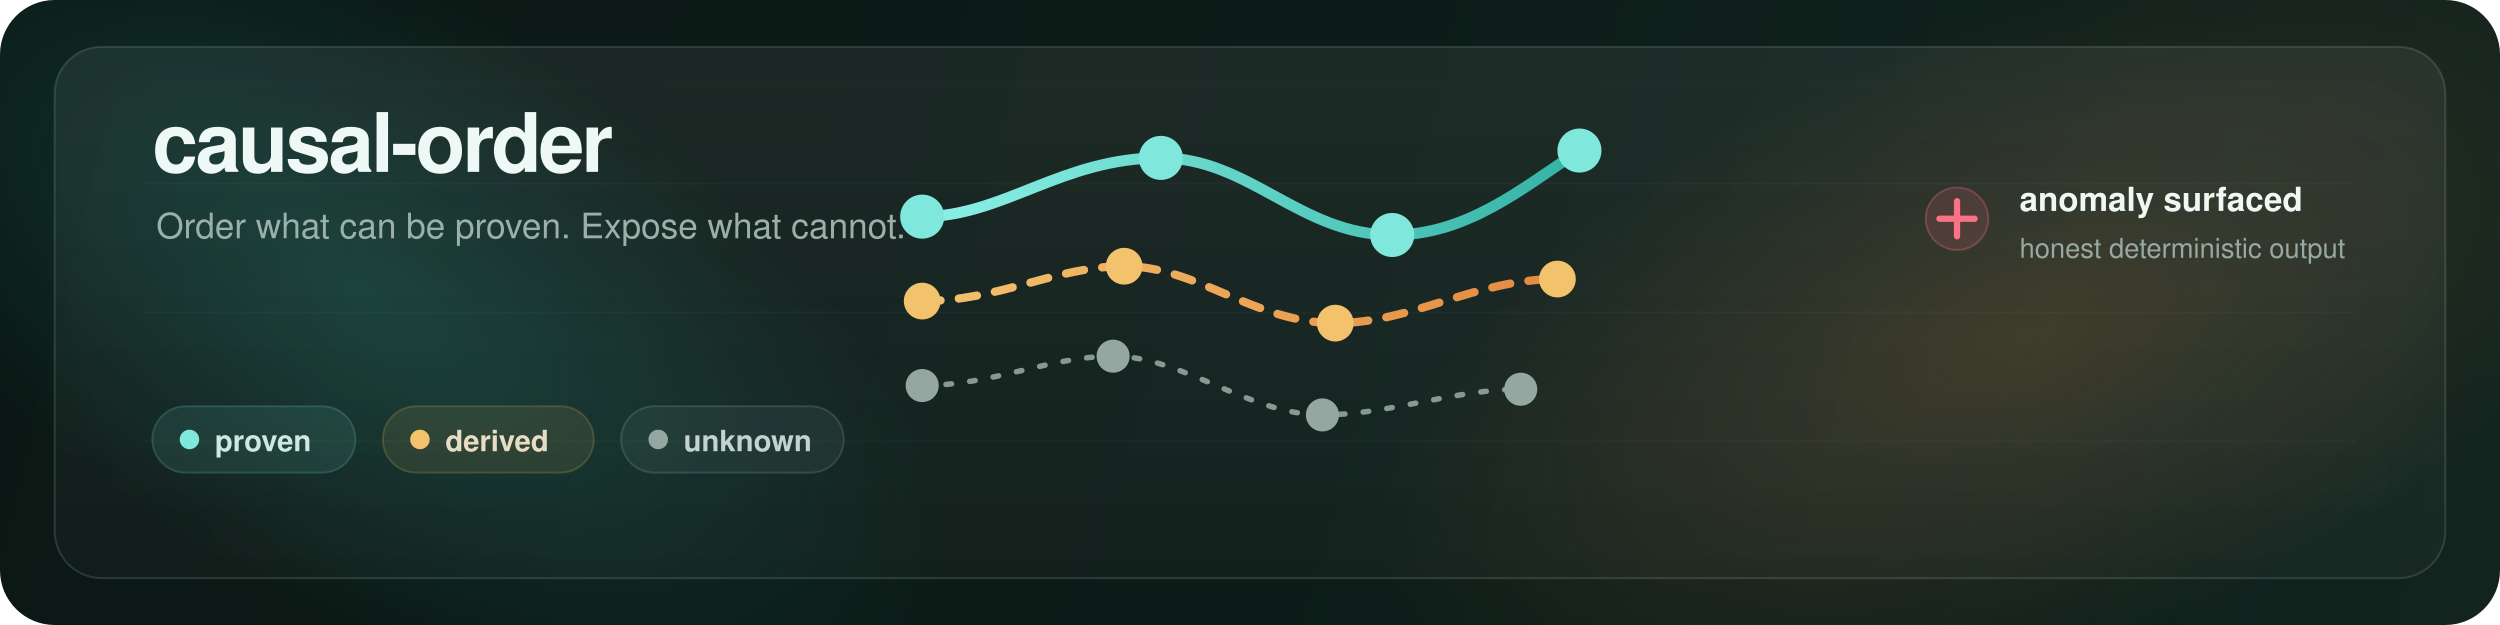
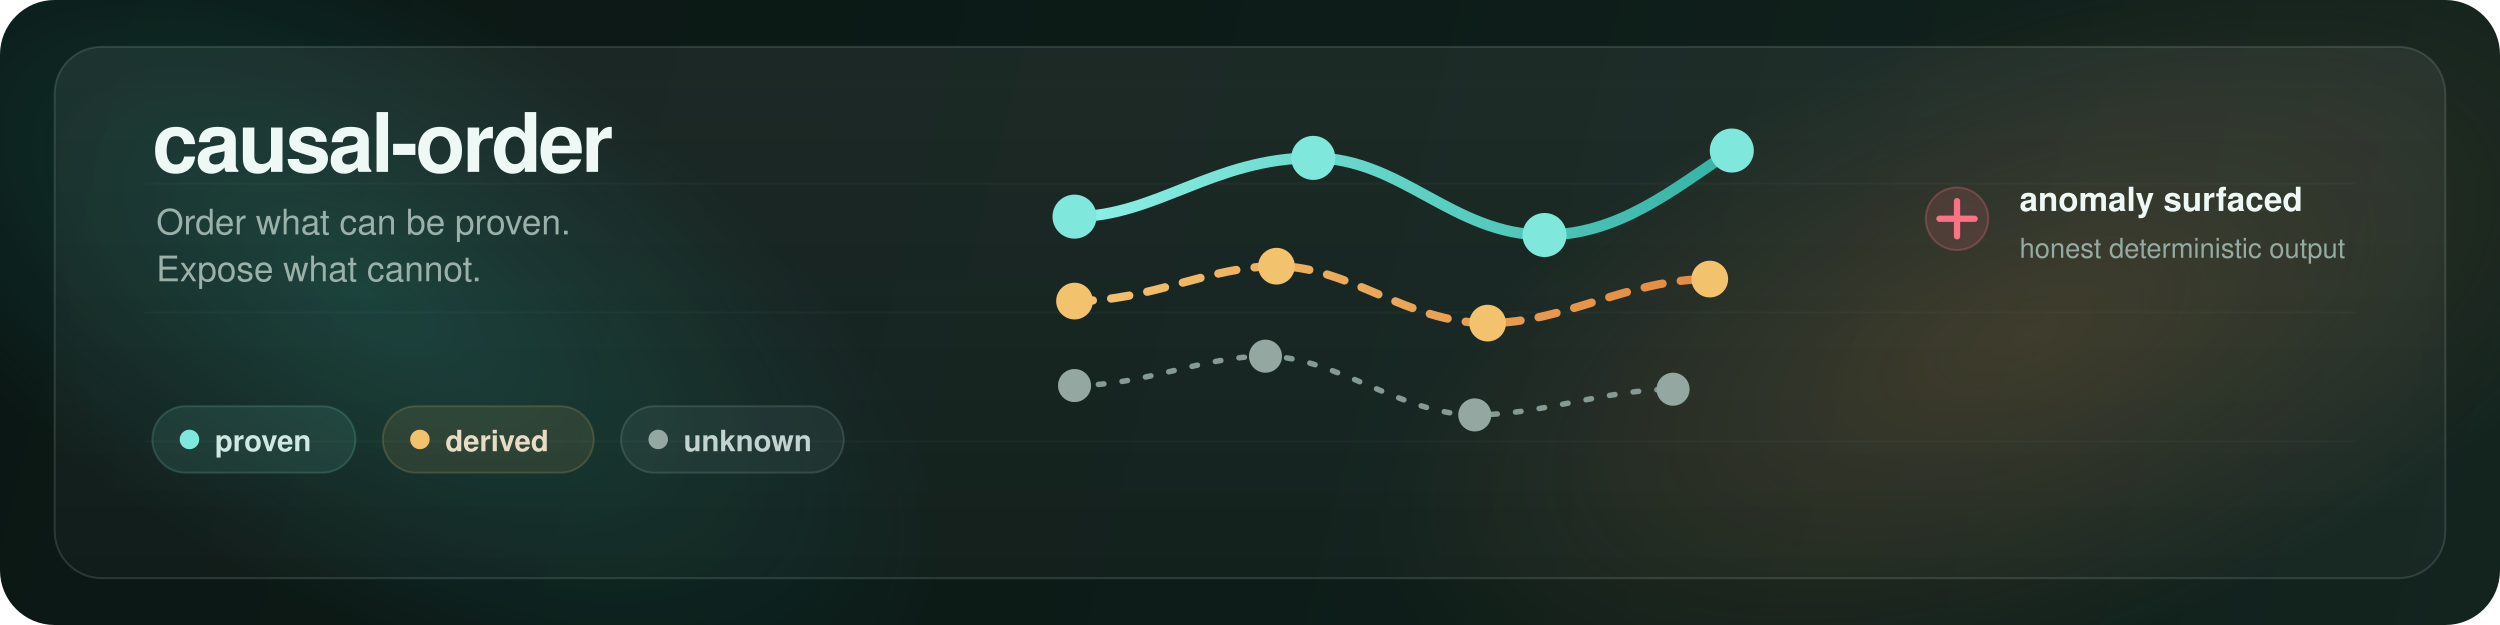
<svg xmlns="http://www.w3.org/2000/svg" width="1280" height="320" viewBox="0 0 1280 320" fill="none" role="img" aria-labelledby="title desc">
  <defs>
    <linearGradient id="bg" x1="0" y1="0" x2="1280" y2="320" gradientUnits="userSpaceOnUse">
      <stop offset="0" stop-color="#0B1714" />
      <stop offset="0.52" stop-color="#0D1C18" />
      <stop offset="1" stop-color="#13241F" />
    </linearGradient>
    <radialGradient id="glowLeft" cx="0" cy="0" r="1" gradientUnits="userSpaceOnUse" gradientTransform="translate(188 150) rotate(31.233) scale(332.156 154.719)">
      <stop stop-color="#1FA092" stop-opacity="0.24" />
      <stop offset="1" stop-color="#1FA092" stop-opacity="0" />
    </radialGradient>
    <radialGradient id="glowRight" cx="0" cy="0" r="1" gradientUnits="userSpaceOnUse" gradientTransform="translate(1036 172) rotate(158.909) scale(350.771 163.387)">
      <stop stop-color="#E38A41" stop-opacity="0.18" />
      <stop offset="1" stop-color="#E38A41" stop-opacity="0" />
    </radialGradient>
    <linearGradient id="panel" x1="0" y1="0" x2="0" y2="1">
      <stop stop-color="rgba(255,255,255,0.06)" />
      <stop offset="1" stop-color="rgba(255,255,255,0.02)" />
    </linearGradient>
    <linearGradient id="proven" x1="0" y1="0" x2="1" y2="0">
      <stop stop-color="#8CF1E6" />
      <stop offset="1" stop-color="#34B3A5" />
    </linearGradient>
    <linearGradient id="derived" x1="0" y1="0" x2="1" y2="0">
      <stop stop-color="#F3C26D" />
      <stop offset="1" stop-color="#E38A41" />
    </linearGradient>
    <filter id="softShadow" x="-40" y="-40" width="1360" height="400" filterUnits="userSpaceOnUse" color-interpolation-filters="sRGB">
      <feDropShadow dx="0" dy="18" stdDeviation="24" flood-color="#040909" flood-opacity="0.32" />
    </filter>
  </defs>
  <rect width="1280" height="320" rx="28" fill="url(#bg)" />
  <rect width="1280" height="320" rx="28" fill="url(#glowLeft)" />
  <rect width="1280" height="320" rx="28" fill="url(#glowRight)" />
  <g filter="url(#softShadow)">
    <rect x="28" y="24" width="1224" height="272" rx="24" fill="url(#panel)" stroke="rgba(214,239,233,0.14)" />
  </g>
  <g opacity="0.24">
    <path d="M74 94H1206" stroke="rgba(214,239,233,0.12)" stroke-width="1" />
    <path d="M74 160H1206" stroke="rgba(214,239,233,0.12)" stroke-width="1" />
    <path d="M74 226H1206" stroke="rgba(214,239,233,0.12)" stroke-width="1" />
  </g>
  <g>
    <text x="78" y="88" fill="#EEF8F4" font-family="Segoe UI, Helvetica, Arial, sans-serif" font-size="42" font-weight="700" letter-spacing="-1.5">causal-order</text>
-     <text x="80" y="122" fill="#9AB0A8" font-family="Segoe UI, Helvetica, Arial, sans-serif" font-size="18" font-weight="500">Order what can be proven. Expose what cannot.</text>
+     <text x="80" y="120" fill="#9AB0A8" font-family="Segoe UI, Helvetica, Arial, sans-serif" font-size="18" font-weight="500">
+       <tspan x="80" dy="0">Order what can be proven.</tspan>
+       <tspan x="80" dy="24">Expose what cannot.</tspan>
+     </text>
  </g>
  <g>
    <rect x="78" y="208" width="104" height="34" rx="17" fill="rgba(127,231,219,0.10)" stroke="rgba(127,231,219,0.18)" />
    <circle cx="97" cy="225" r="5" fill="#7FE7DB" />
    <text x="110" y="231" fill="#CFE9E2" font-family="Segoe UI, Helvetica, Arial, sans-serif" font-size="15" font-weight="600">proven</text>
    <rect x="196" y="208" width="108" height="34" rx="17" fill="rgba(243,194,109,0.10)" stroke="rgba(243,194,109,0.18)" />
    <circle cx="215" cy="225" r="5" fill="#F3C26D" />
    <text x="228" y="231" fill="#E8DDC4" font-family="Segoe UI, Helvetica, Arial, sans-serif" font-size="15" font-weight="600">derived</text>
    <rect x="318" y="208" width="114" height="34" rx="17" fill="rgba(214,239,233,0.06)" stroke="rgba(214,239,233,0.14)" />
    <circle cx="337" cy="225" r="5" fill="#94A8A1" />
    <text x="350" y="231" fill="#C3D3CD" font-family="Segoe UI, Helvetica, Arial, sans-serif" font-size="15" font-weight="600">unknown</text>
  </g>
-   <g transform="translate(-58 0) scale(0.94 0.94)">
+   <g transform="translate(20 0) scale(0.94 0.94)">
    <path d="M564 118C608 118 640 86 694 86C742 86 770 128 820 128C860 128 889 104 922 82" stroke="url(#proven)" stroke-width="6" stroke-linecap="round" />
    <path d="M564 164C606 164 637 145 674 145C714 145 745 176 789 176C831 176 865 152 910 152" stroke="url(#derived)" stroke-width="4.5" stroke-linecap="round" stroke-dasharray="10 10" />
    <path d="M564 210C602 210 634 194 668 194C706 194 742 226 782 226C818 226 854 212 890 212" stroke="#859A93" stroke-width="3" stroke-linecap="round" stroke-dasharray="3 10" />
    <circle cx="564" cy="118" r="12" fill="#7FE7DB" />
    <circle cx="694" cy="86" r="12" fill="#7FE7DB" />
    <circle cx="820" cy="128" r="12" fill="#7FE7DB" />
    <circle cx="922" cy="82" r="12" fill="#7FE7DB" />
    <circle cx="564" cy="164" r="10" fill="#F3C26D" />
    <circle cx="674" cy="145" r="10" fill="#F3C26D" />
    <circle cx="789" cy="176" r="10" fill="#F3C26D" />
    <circle cx="910" cy="152" r="10" fill="#F3C26D" />
    <circle cx="564" cy="210" r="9" fill="#94A8A1" />
    <circle cx="668" cy="194" r="9" fill="#94A8A1" />
    <circle cx="782" cy="226" r="9" fill="#94A8A1" />
    <circle cx="890" cy="212" r="9" fill="#94A8A1" />
  </g>
  <g>
    <circle cx="1002" cy="112" r="16" fill="rgba(251,113,133,0.14)" stroke="rgba(251,113,133,0.28)" />
    <path d="M1002 103V121" stroke="#FB7185" stroke-width="3.2" stroke-linecap="round" />
    <path d="M993 112H1011" stroke="#FB7185" stroke-width="3.2" stroke-linecap="round" />
    <text x="1034" y="108" fill="#EEF8F4" font-family="Segoe UI, Helvetica, Arial, sans-serif" font-size="17" font-weight="600">anomaly surfaced</text>
    <text x="1034" y="132" fill="#95AAA3" font-family="Segoe UI, Helvetica, Arial, sans-serif" font-size="14">honest deterministic output</text>
  </g>
</svg>
